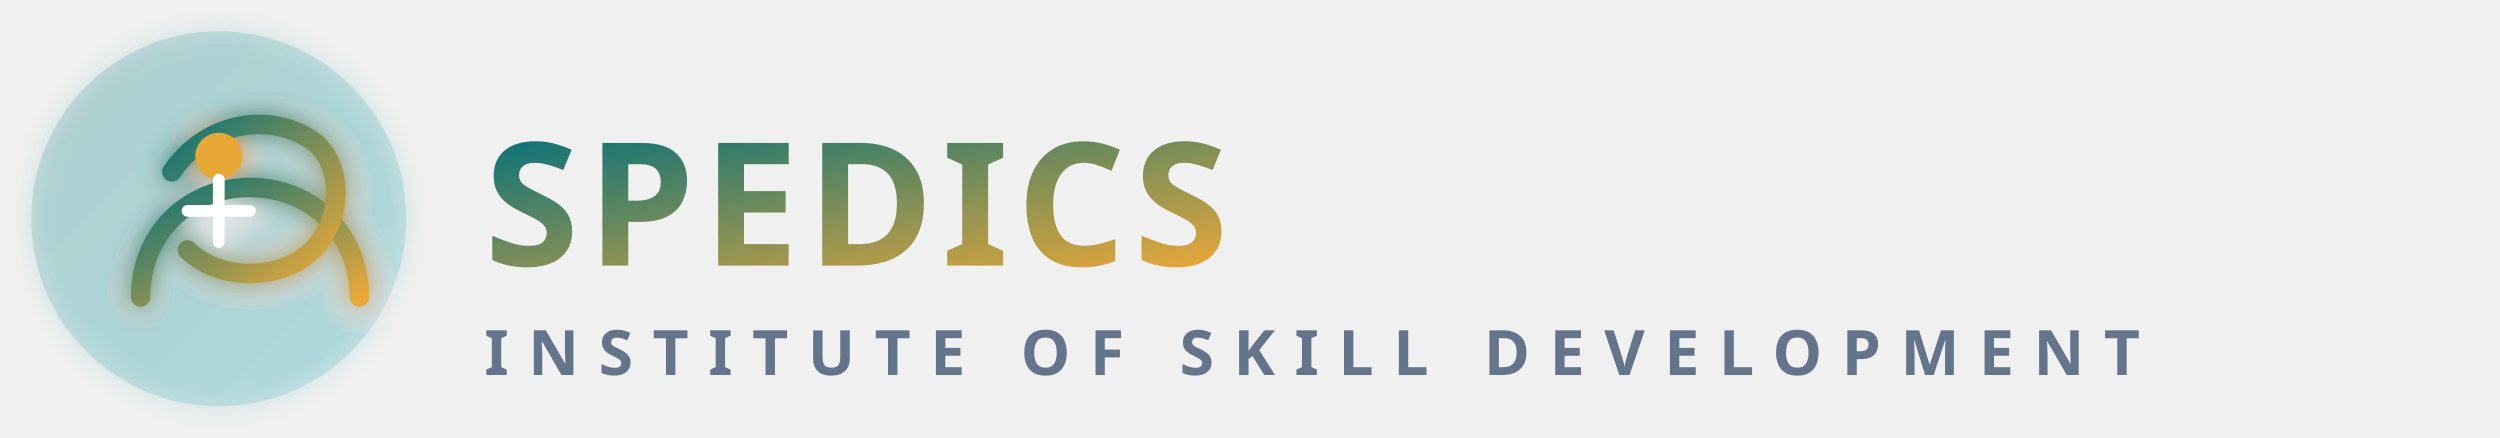
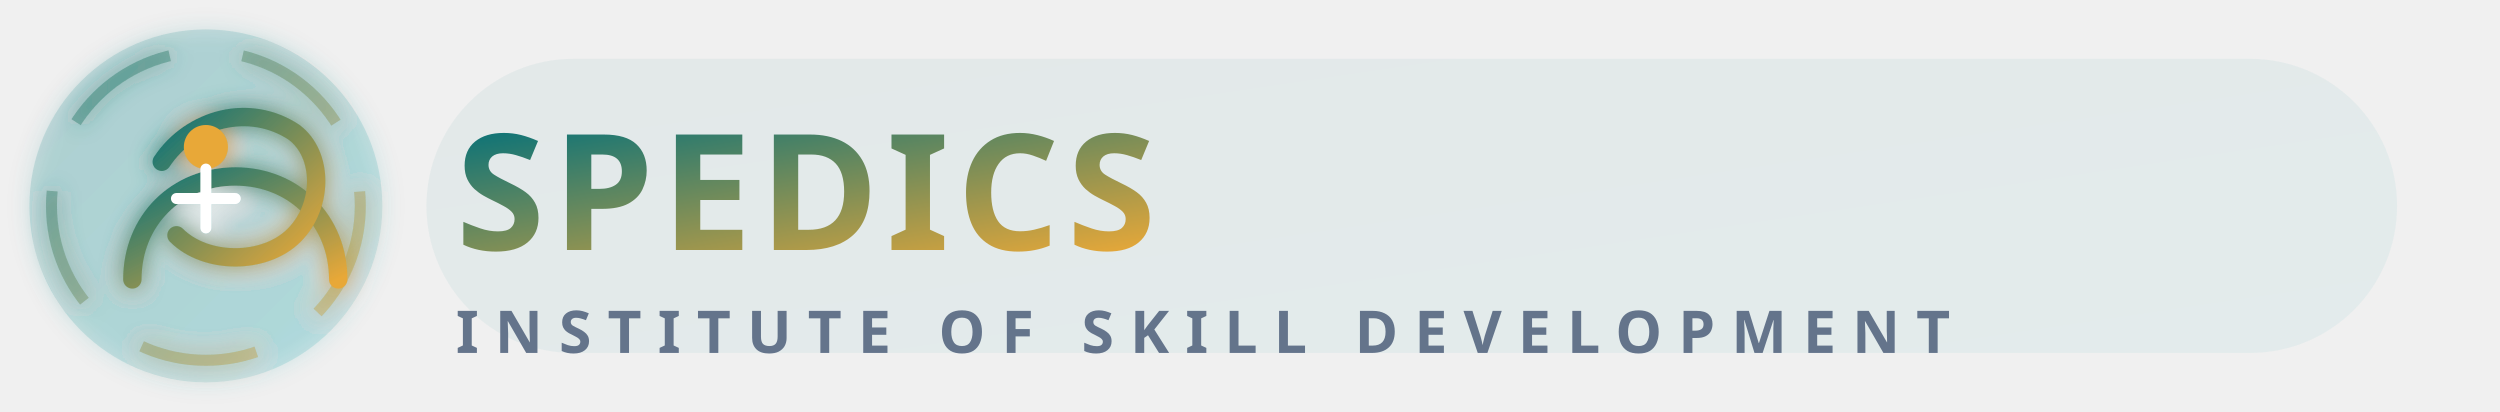
- <svg xmlns="http://www.w3.org/2000/svg" viewBox="0 0 320 56" fill="none" role="img" aria-label="SPEDICS Institute">
+ <svg xmlns="http://www.w3.org/2000/svg" viewBox="0 0 340 56" fill="none" role="img" aria-label="SPEDICS Institute">
  <defs>
-     <linearGradient id="logoGrad" x1="0%" y1="0%" x2="100%" y2="100%">
+     <linearGradient id="logoGrad" x1="0%" y1="0%" x2="100%" y2="100%" gradientTransform="rotate(0)">
+       <animateTransform attributeName="gradientTransform" type="rotate" values="0 170 28;8 170 28;0 170 28" dur="8s" repeatCount="indefinite" />
      <stop offset="0%" stop-color="#0d7377">
        <animate attributeName="stop-color" values="#0d7377;#14a3a8;#0d7377" dur="4s" repeatCount="indefinite" />
      </stop>
      <stop offset="100%" stop-color="#e8a838">
        <animate attributeName="stop-color" values="#e8a838;#f5c842;#e8a838" dur="4s" repeatCount="indefinite" />
      </stop>
+     </linearGradient>
+     <linearGradient id="shine" x1="0%" y1="0%" x2="100%" y2="0%">
+       <stop offset="0%" stop-color="#ffffff" stop-opacity="0" />
+       <stop offset="45%" stop-color="#ffffff" stop-opacity="0" />
+       <stop offset="50%" stop-color="#ffffff" stop-opacity="0.75" />
+       <stop offset="55%" stop-color="#ffffff" stop-opacity="0" />
+       <stop offset="100%" stop-color="#ffffff" stop-opacity="0" />
    </linearGradient>
    <linearGradient id="iconGrad" x1="0" y1="0" x2="1" y2="1">
      <stop offset="0%" stop-color="#0d7377" />
      <stop offset="100%" stop-color="#14a3a8" />
    </linearGradient>
    <filter id="glow">
      <feGaussianBlur stdDeviation="1.5" result="blur" />
      <feMerge>
        <feMergeNode in="blur" />
        <feMergeNode in="SourceGraphic" />
      </feMerge>
    </filter>
  </defs>
+   <rect x="58" y="8" width="268" height="40" rx="20" fill="url(#iconGrad)" opacity="0.06">
+     <animate attributeName="opacity" values="0.05;0.11;0.05" dur="4.8s" repeatCount="indefinite" />
+   </rect>
  <g filter="url(#glow)">
    <circle cx="28" cy="28" r="24" fill="url(#iconGrad)" opacity="0.15" />
+     <circle cx="28" cy="28" r="21" stroke="url(#logoGrad)" stroke-width="1.5" opacity="0.45" stroke-dasharray="16 10">
+       <animateTransform attributeName="transform" type="rotate" from="0 28 28" to="360 28 28" dur="12s" repeatCount="indefinite" />
+     </circle>
    <path d="M18 38c0-8 6-14 14-14s14 6 14 14" stroke="url(#logoGrad)" stroke-width="2.5" stroke-linecap="round" fill="none" />
    <path d="M22 22c4-6 12-8 18-4 4 3 4 10 0 14-4 4-12 4-16 0" stroke="url(#logoGrad)" stroke-width="2.5" stroke-linecap="round" fill="none" />
    <circle cx="28" cy="20" r="3" fill="#e8a838" />
    <path d="M28 23v8M24 27h8" stroke="#fff" stroke-width="1.5" stroke-linecap="round" />
  </g>
  <text x="62" y="34" font-family="'Plus Jakarta Sans',Segoe UI,sans-serif" font-size="22" font-weight="800" fill="url(#logoGrad)" letter-spacing="1">SPEDICS</text>
-   <text x="62" y="48" font-family="'Plus Jakarta Sans',Segoe UI,sans-serif" font-size="8" font-weight="600" fill="#64748b" letter-spacing="2.5">INSTITUTE OF SKILL DEVELOPMENT</text>
+   <text x="62" y="48" font-family="'Plus Jakarta Sans',Segoe UI,sans-serif" font-size="8" font-weight="600" fill="#64748b" letter-spacing="2.2">INSTITUTE OF SKILL DEVELOPMENT</text>
+   <rect x="-120" y="8" width="110" height="40" fill="url(#shine)" opacity="0.45">
+     <animate attributeName="x" values="-120;360;360" dur="5.8s" repeatCount="indefinite" />
+   </rect>
</svg>
